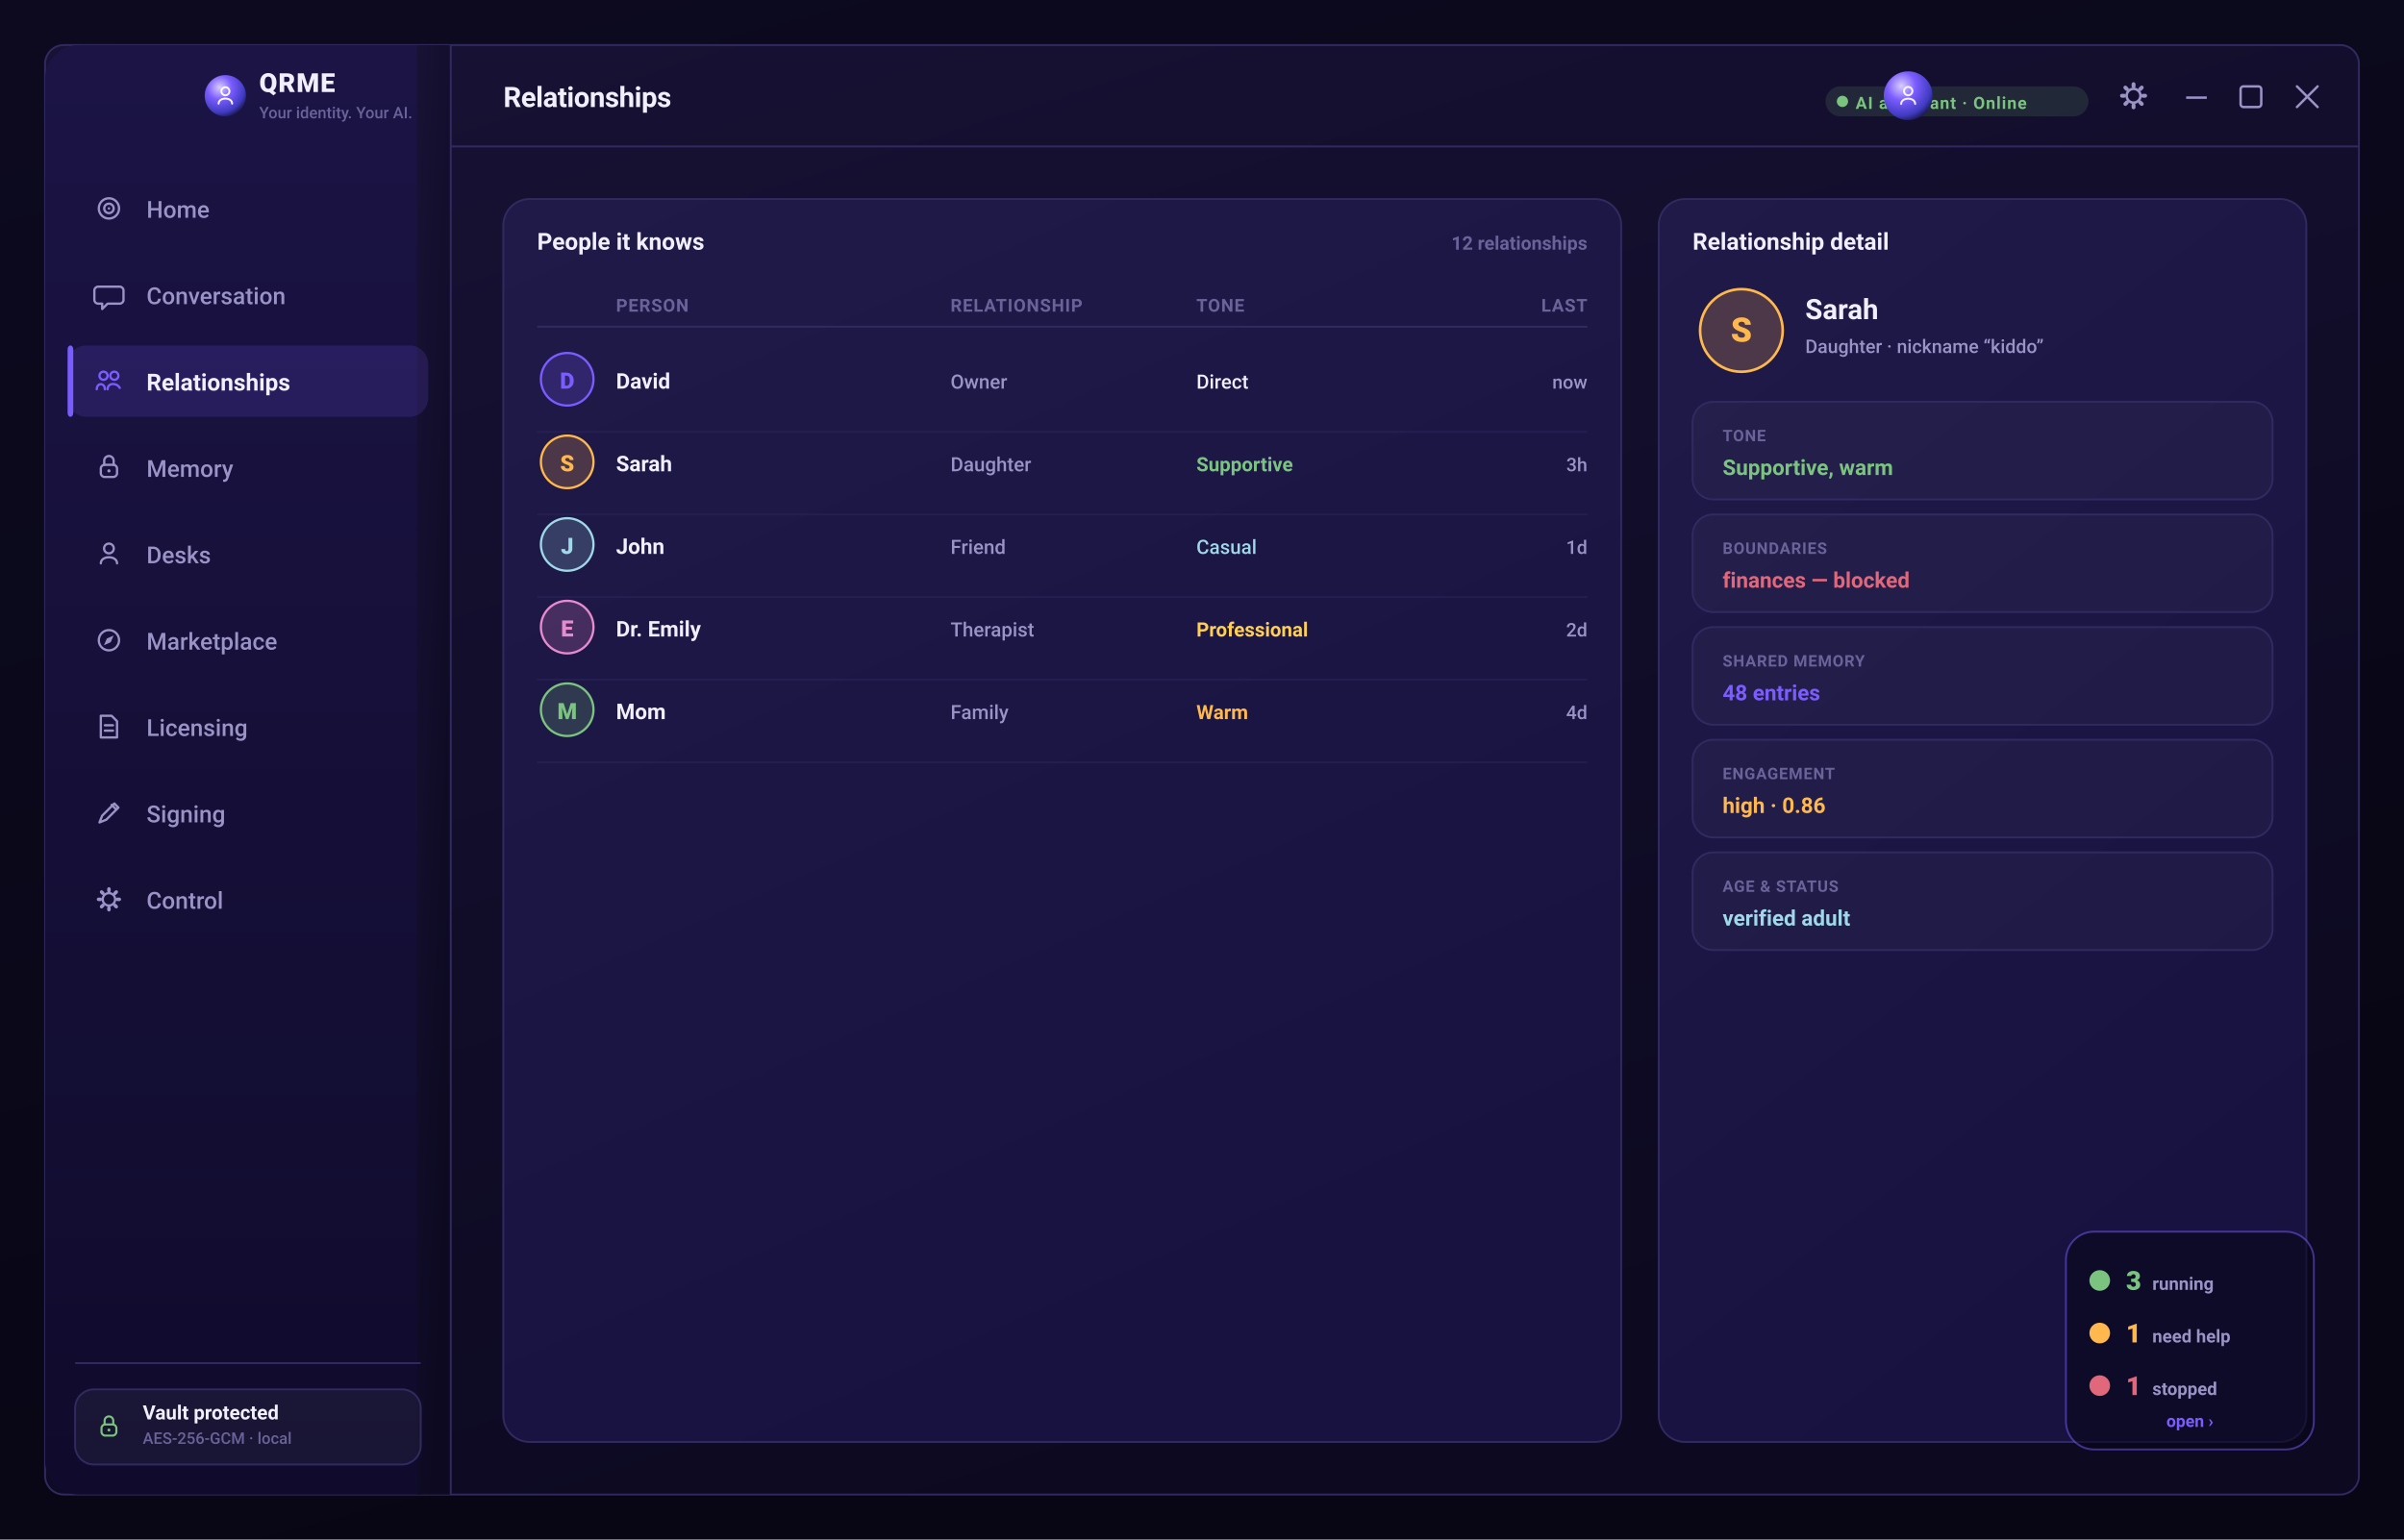
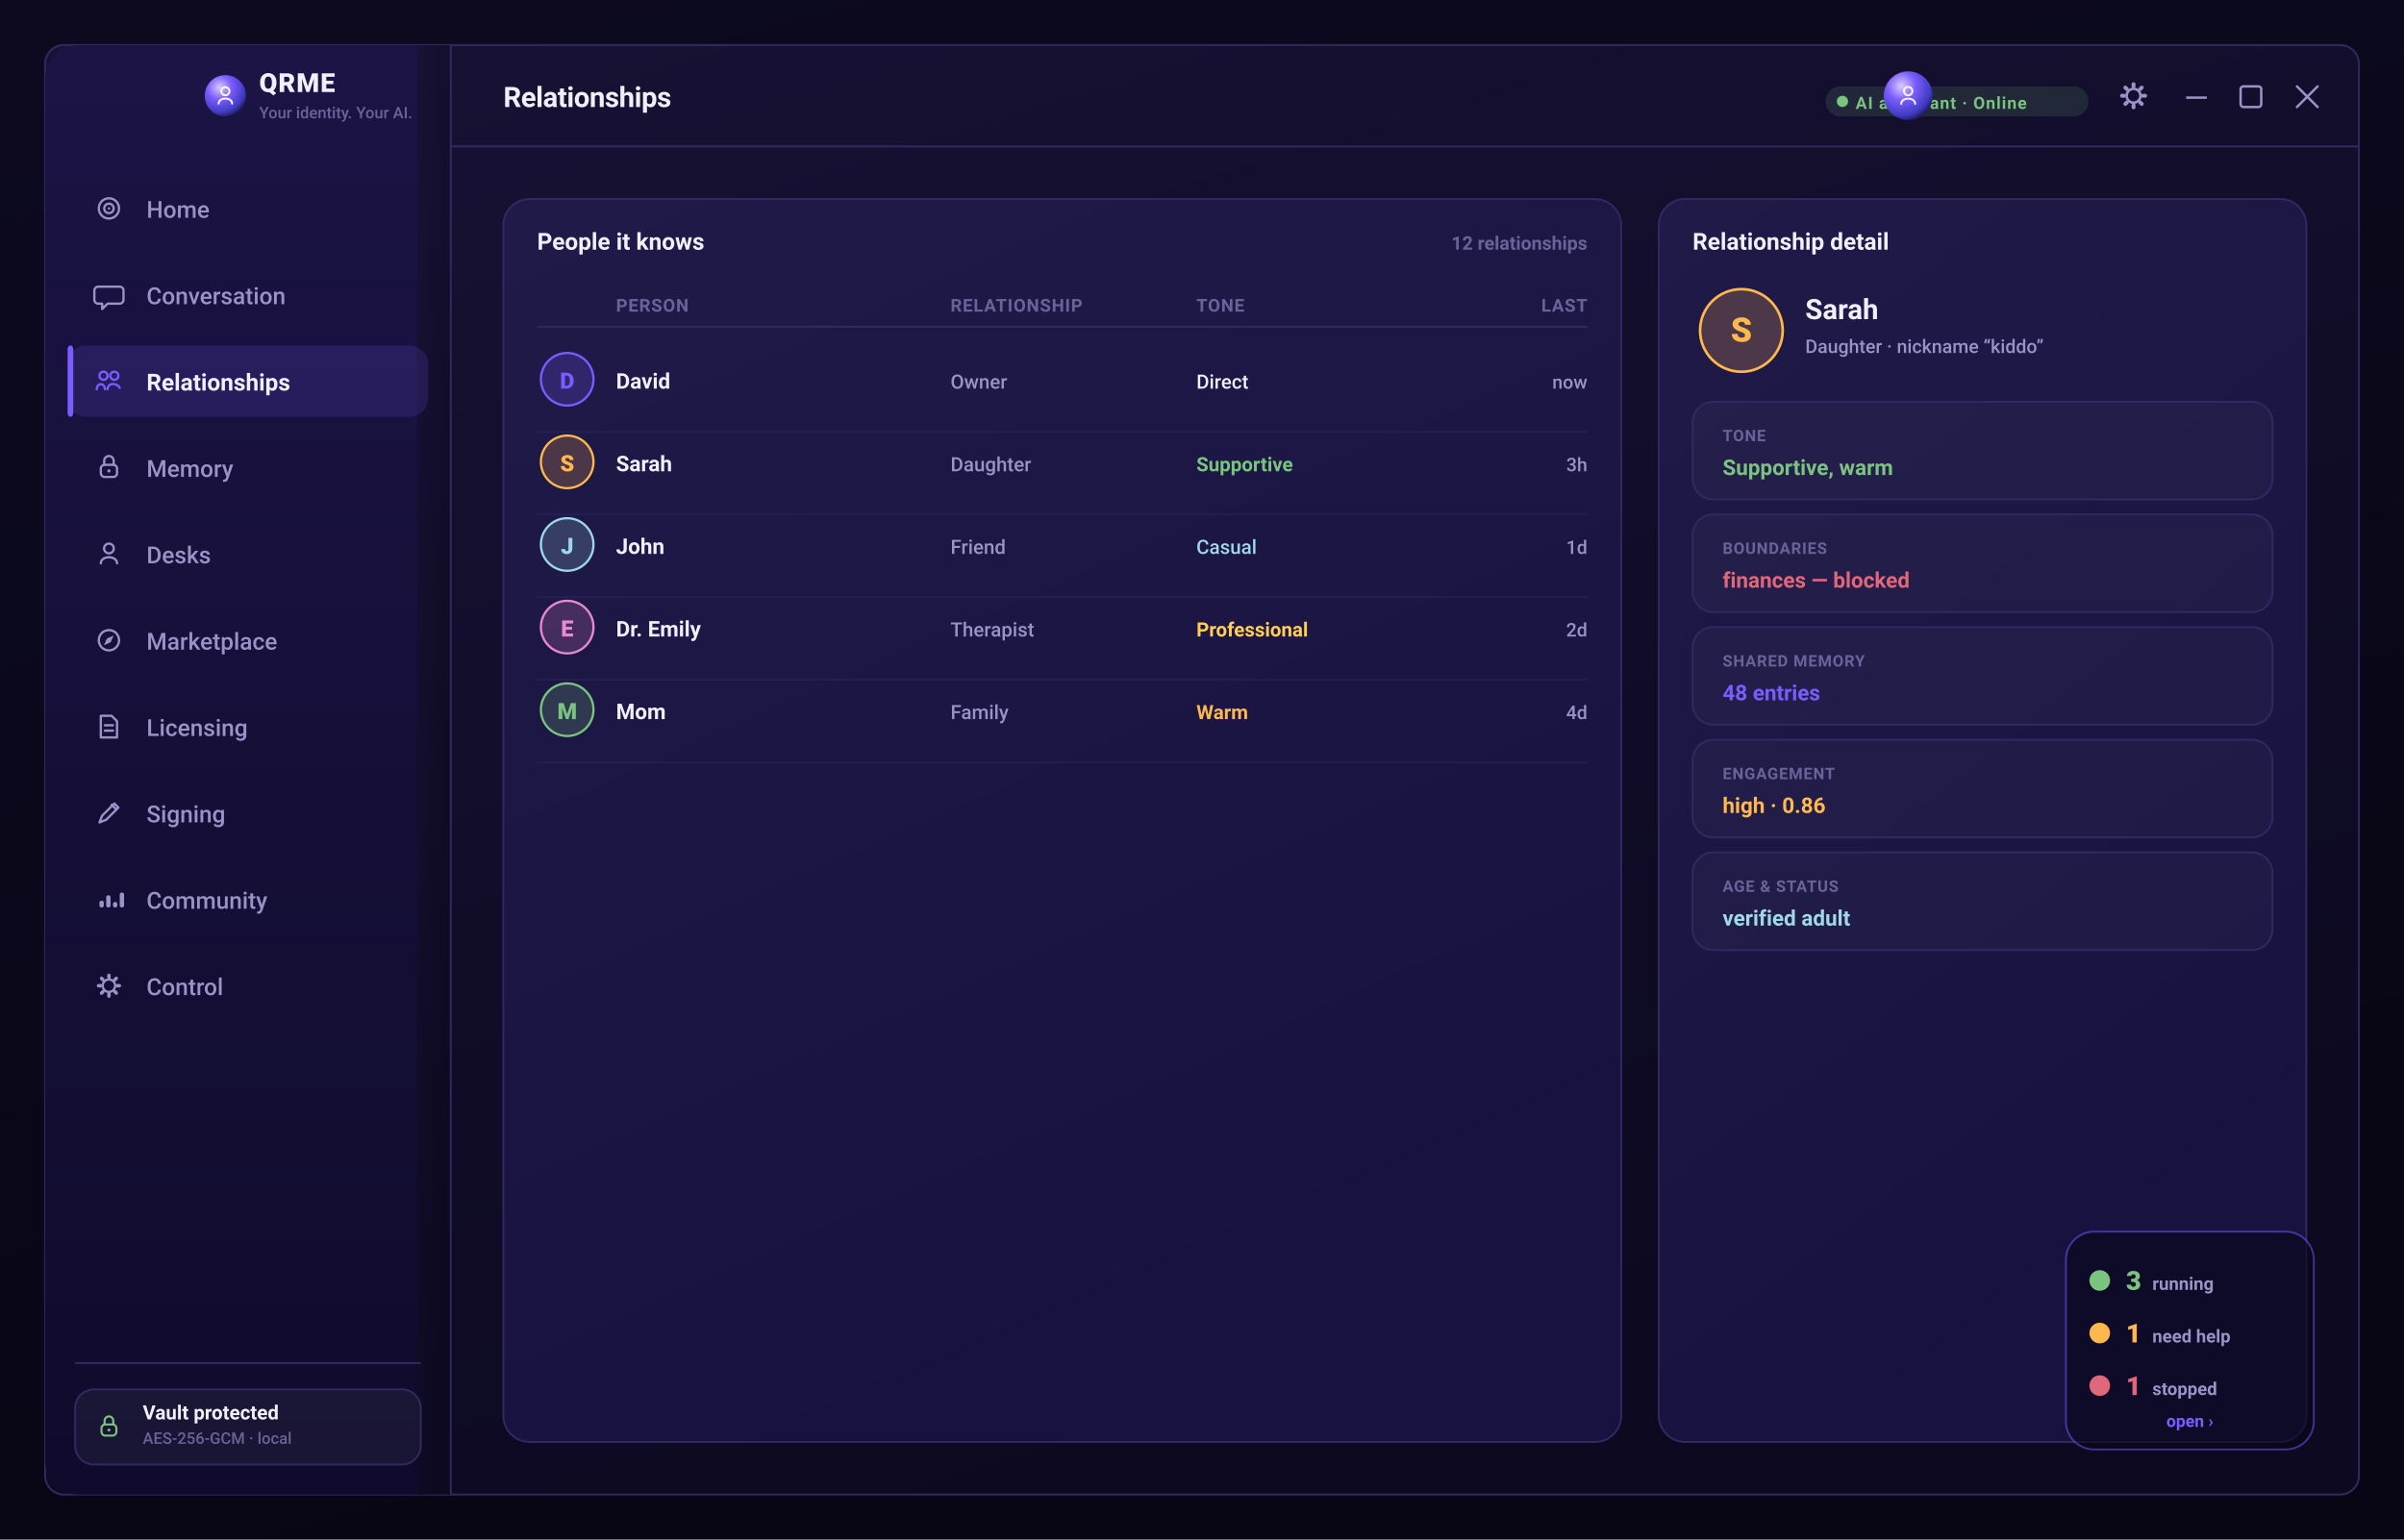
<svg xmlns="http://www.w3.org/2000/svg" width="1280" height="820" viewBox="0 0 1280 820" role="img" aria-label="QRME — Relationships">
  <defs>
    <linearGradient id="gPage" x1="0" y1="0" x2="0.4" y2="1">
      <stop offset="0" stop-color="#0d0a20" />
      <stop offset="1" stop-color="#080614" />
    </linearGradient>
    <linearGradient id="gScr" x1="0" y1="0" x2="0.5" y2="1">
      <stop offset="0" stop-color="#181235" />
      <stop offset="1" stop-color="#0c0920" />
    </linearGradient>
    <linearGradient id="gSide" x1="0" y1="0" x2="0" y2="1">
      <stop offset="0" stop-color="#1b1445" />
      <stop offset="1" stop-color="#100b2c" />
    </linearGradient>
    <linearGradient id="gCard" x1="0" y1="0" x2="0.4" y2="1">
      <stop offset="0" stop-color="#201a48" />
      <stop offset="1" stop-color="#181240" />
    </linearGradient>
    <linearGradient id="gBrand" x1="0" y1="0" x2="1" y2="0">
      <stop offset="0" stop-color="#7b5cff" />
      <stop offset="1" stop-color="#9d7bff" />
    </linearGradient>
    <linearGradient id="gAmber" x1="0" y1="0" x2="1" y2="0">
      <stop offset="0" stop-color="#ffb84d" />
      <stop offset="1" stop-color="#ffd27a" />
    </linearGradient>
    <radialGradient id="orb" cx="36%" cy="30%" r="78%">
      <stop offset="0" stop-color="#d9ccff" />
      <stop offset="38%" stop-color="#7b5cff" />
      <stop offset="78%" stop-color="#3f3bc0" />
      <stop offset="100%" stop-color="#140f34" />
    </radialGradient>
  </defs>
  <rect x="0.0" y="0.0" width="1280.0" height="820.0" rx="0" fill="url(#gPage)" />
  <rect x="24" y="24" width="1232" height="772" rx="10" fill="url(#gScr)" stroke="#302a60" stroke-width="1" />
  <rect x="24.0" y="24.0" width="216.0" height="772.0" rx="18" fill="url(#gSide)" />
  <rect x="222.0" y="24.0" width="18.0" height="772.0" rx="0" fill="url(#gScr)" />
  <line x1="240" y1="24" x2="240" y2="796" stroke="#302a60" stroke-width="1" />
  <line x1="240" y1="78" x2="1256" y2="78" stroke="#302a60" stroke-width="1" />
  <line x1="1164" y1="52" x2="1175" y2="52" stroke="#9a93c6" stroke-width="1.3" />
  <rect x="1193.0" y="46.0" width="11.0" height="11.0" rx="1.5" fill="none" stroke="#9a93c6" stroke-width="1.3" />
  <path d="M1223 46 l11 11 M1234 46 l-11 11" stroke="#9a93c6" stroke-width="1.3" stroke-linecap="round" />
  <circle cx="120" cy="51" r="11" fill="url(#orb)" />
  <circle cx="120" cy="48.6" r="2.16" fill="none" stroke="rgba(255,255,255,0.95)" stroke-width="1.02" stroke-linecap="round" stroke-linejoin="round" />
  <path d="M116.4 55.2 c0 -3.6 7.2 -3.6 7.2 0" fill="none" stroke="rgba(255,255,255,0.95)" stroke-width="1.02" stroke-linecap="round" stroke-linejoin="round" />
  <text x="138.0" y="49.0" font-family="-apple-system,BlinkMacSystemFont,'SF Pro Display','SF Pro Text','Segoe UI',Roboto,system-ui,sans-serif" font-size="14" font-weight="800" fill="#f2effc" text-anchor="start" letter-spacing="0.5">QRME</text>
  <text x="138.0" y="63.0" font-family="-apple-system,BlinkMacSystemFont,'SF Pro Display','SF Pro Text','Segoe UI',Roboto,system-ui,sans-serif" font-size="8.5" font-weight="500" fill="#6a6399" text-anchor="start">Your identity. Your AI.</text>
  <text x="268.0" y="57.0" font-family="-apple-system,BlinkMacSystemFont,'SF Pro Display','SF Pro Text','Segoe UI',Roboto,system-ui,sans-serif" font-size="15" font-weight="700" fill="#f2effc" text-anchor="start" letter-spacing="-0.2">Relationships</text>
  <rect x="1134.96" y="43.8" width="2.08" height="3.2" rx="1" transform="rotate(0 1136 51)" fill="#9a93c6" />
  <rect x="1134.96" y="43.8" width="2.08" height="3.2" rx="1" transform="rotate(45 1136 51)" fill="#9a93c6" />
  <rect x="1134.96" y="43.8" width="2.08" height="3.2" rx="1" transform="rotate(90 1136 51)" fill="#9a93c6" />
  <rect x="1134.96" y="43.8" width="2.08" height="3.2" rx="1" transform="rotate(135 1136 51)" fill="#9a93c6" />
  <rect x="1134.96" y="43.8" width="2.08" height="3.2" rx="1" transform="rotate(180 1136 51)" fill="#9a93c6" />
  <rect x="1134.96" y="43.8" width="2.08" height="3.2" rx="1" transform="rotate(225 1136 51)" fill="#9a93c6" />
  <rect x="1134.96" y="43.8" width="2.08" height="3.2" rx="1" transform="rotate(270 1136 51)" fill="#9a93c6" />
  <rect x="1134.96" y="43.8" width="2.08" height="3.2" rx="1" transform="rotate(315 1136 51)" fill="#9a93c6" />
  <circle cx="1136" cy="51" r="3.68" fill="none" stroke="#9a93c6" stroke-width="1.36" stroke-linecap="round" stroke-linejoin="round" />
  <rect x="972.0" y="46.0" width="140.0" height="16.0" rx="8" fill="rgba(123,196,127,0.14)" />
  <circle cx="981.0" cy="54" r="3" fill="#7bc47f" />
  <text x="988.0" y="58.0" font-family="-apple-system,BlinkMacSystemFont,'SF Pro Display','SF Pro Text','Segoe UI',Roboto,system-ui,sans-serif" font-size="9" font-weight="700" fill="#7bc47f" text-anchor="start" letter-spacing="0.5">AI assistant · Online</text>
  <circle cx="1016" cy="51" r="13" fill="url(#orb)" />
  <circle cx="1016" cy="48.52" r="2.232" fill="none" stroke="rgba(255,255,255,0.9)" stroke-width="1.05" stroke-linecap="round" stroke-linejoin="round" />
  <path d="M1012.28 55.34 c0 -3.72 7.44 -3.72 7.44 0" fill="none" stroke="rgba(255,255,255,0.9)" stroke-width="1.05" stroke-linecap="round" stroke-linejoin="round" />
  <circle cx="58" cy="111" r="5.4" fill="none" stroke="#9a93c6" stroke-width="1.22" stroke-linecap="round" stroke-linejoin="round" />
  <circle cx="58" cy="111" r="2.52" fill="none" stroke="#9a93c6" stroke-width="1.22" stroke-linecap="round" stroke-linejoin="round" />
  <circle cx="58" cy="111" r="0.648" fill="#9a93c6" />
  <text x="78.0" y="116.0" font-family="-apple-system,BlinkMacSystemFont,'SF Pro Display','SF Pro Text','Segoe UI',Roboto,system-ui,sans-serif" font-size="12.5" font-weight="500" fill="#9a93c6" text-anchor="start">Home</text>
  <path d="M52.24 152.68 h11.52 a2 2 0 0 1 2 2 v5.04 a2 2 0 0 1 -2 2 h-6.48 l-2.88 2.88 v-2.88 h-2.16 a2 2 0 0 1 -2 -2 v-5.04 a2 2 0 0 1 2 -2 Z" fill="none" stroke="#9a93c6" stroke-width="1.22" stroke-linecap="round" stroke-linejoin="round" />
  <text x="78.0" y="162.0" font-family="-apple-system,BlinkMacSystemFont,'SF Pro Display','SF Pro Text','Segoe UI',Roboto,system-ui,sans-serif" font-size="12.5" font-weight="500" fill="#9a93c6" text-anchor="start">Conversation</text>
  <rect x="36.0" y="184.0" width="192.0" height="38.0" rx="10" fill="rgba(123,92,255,0.16)" />
  <rect x="36.0" y="184.0" width="3.0" height="38.0" rx="2" fill="#7b5cff" />
  <circle cx="55.12" cy="200.12" r="2.16" fill="none" stroke="#7b5cff" stroke-width="1.22" stroke-linecap="round" stroke-linejoin="round" />
  <circle cx="60.88" cy="200.12" r="2.16" fill="none" stroke="#7b5cff" stroke-width="1.22" stroke-linecap="round" stroke-linejoin="round" />
  <path d="M51.52 207.32 c0 -3.6 4.32 -3.6 4.32 0 M57.28 207.32 c0 -3.6 5.04 -3.6 6.48 -0.72" fill="none" stroke="#7b5cff" stroke-width="1.22" stroke-linecap="round" stroke-linejoin="round" />
  <text x="78.0" y="208.0" font-family="-apple-system,BlinkMacSystemFont,'SF Pro Display','SF Pro Text','Segoe UI',Roboto,system-ui,sans-serif" font-size="12.5" font-weight="650" fill="#f2effc" text-anchor="start">Relationships</text>
  <rect x="53.68" y="247.56" width="8.64" height="6.48" rx="2" fill="none" stroke="#9a93c6" stroke-width="1.22" stroke-linecap="round" stroke-linejoin="round" />
  <path d="M55.48 247.56 v-2.16 a2.52 2.52 0 0 1 5.04 0 v2.16" fill="none" stroke="#9a93c6" stroke-width="1.22" stroke-linecap="round" stroke-linejoin="round" />
  <circle cx="58" cy="250.8" r="0.864" fill="#9a93c6" />
  <text x="78.0" y="254.0" font-family="-apple-system,BlinkMacSystemFont,'SF Pro Display','SF Pro Text','Segoe UI',Roboto,system-ui,sans-serif" font-size="12.5" font-weight="500" fill="#9a93c6" text-anchor="start">Memory</text>
  <circle cx="58" cy="292.12" r="2.592" fill="none" stroke="#9a93c6" stroke-width="1.22" stroke-linecap="round" stroke-linejoin="round" />
  <path d="M53.68 300.04 c0 -4.32 8.64 -4.32 8.64 0" fill="none" stroke="#9a93c6" stroke-width="1.22" stroke-linecap="round" stroke-linejoin="round" />
  <text x="78.0" y="300.0" font-family="-apple-system,BlinkMacSystemFont,'SF Pro Display','SF Pro Text','Segoe UI',Roboto,system-ui,sans-serif" font-size="12.5" font-weight="500" fill="#9a93c6" text-anchor="start">Desks</text>
  <circle cx="58" cy="341" r="5.4" fill="none" stroke="#9a93c6" stroke-width="1.22" stroke-linecap="round" stroke-linejoin="round" />
  <path d="M60.52 338.48 l-1.584 3.6 -3.6 1.584 1.584 -3.6 Z" fill="#9a93c6" />
  <text x="78.0" y="346.0" font-family="-apple-system,BlinkMacSystemFont,'SF Pro Display','SF Pro Text','Segoe UI',Roboto,system-ui,sans-serif" font-size="12.5" font-weight="500" fill="#9a93c6" text-anchor="start">Marketplace</text>
  <path d="M53.68 381.24 h5.76 l2.88 2.88 v8.64 h-8.64 Z" fill="none" stroke="#9a93c6" stroke-width="1.22" stroke-linecap="round" stroke-linejoin="round" />
  <path d="M55.84 386.28 h4.32 M55.84 389.16 h4.32" fill="none" stroke="#9a93c6" stroke-width="1.22" stroke-linecap="round" stroke-linejoin="round" />
  <text x="78.0" y="392.0" font-family="-apple-system,BlinkMacSystemFont,'SF Pro Display','SF Pro Text','Segoe UI',Roboto,system-ui,sans-serif" font-size="12.5" font-weight="500" fill="#9a93c6" text-anchor="start">Licensing</text>
  <path d="M52.96 438.04 l1.44 -3.6 6.48 -6.48 2.16 2.16 -6.48 6.48 -3.6 1.44 Z" fill="none" stroke="#9a93c6" stroke-width="1.22" stroke-linecap="round" stroke-linejoin="round" />
  <path d="M59.44 428.68 l2.16 2.16" fill="none" stroke="#9a93c6" stroke-width="1.22" stroke-linecap="round" stroke-linejoin="round" />
  <text x="78.0" y="438.0" font-family="-apple-system,BlinkMacSystemFont,'SF Pro Display','SF Pro Text','Segoe UI',Roboto,system-ui,sans-serif" font-size="12.5" font-weight="500" fill="#9a93c6" text-anchor="start">Signing</text>
-   <rect x="57.064" y="472.52" width="1.872" height="2.88" rx="1" transform="rotate(0 58 479)" fill="#9a93c6" />
-   <rect x="57.064" y="472.52" width="1.872" height="2.88" rx="1" transform="rotate(45 58 479)" fill="#9a93c6" />
-   <rect x="57.064" y="472.52" width="1.872" height="2.88" rx="1" transform="rotate(90 58 479)" fill="#9a93c6" />
-   <rect x="57.064" y="472.52" width="1.872" height="2.88" rx="1" transform="rotate(135 58 479)" fill="#9a93c6" />
-   <rect x="57.064" y="472.52" width="1.872" height="2.88" rx="1" transform="rotate(180 58 479)" fill="#9a93c6" />
-   <rect x="57.064" y="472.52" width="1.872" height="2.88" rx="1" transform="rotate(225 58 479)" fill="#9a93c6" />
-   <rect x="57.064" y="472.52" width="1.872" height="2.88" rx="1" transform="rotate(270 58 479)" fill="#9a93c6" />
-   <rect x="57.064" y="472.52" width="1.872" height="2.88" rx="1" transform="rotate(315 58 479)" fill="#9a93c6" />
-   <circle cx="58" cy="479" r="3.312" fill="none" stroke="#9a93c6" stroke-width="1.22" stroke-linecap="round" stroke-linejoin="round" />
-   <text x="78.0" y="484.0" font-family="-apple-system,BlinkMacSystemFont,'SF Pro Display','SF Pro Text','Segoe UI',Roboto,system-ui,sans-serif" font-size="12.5" font-weight="500" fill="#9a93c6" text-anchor="start">Control</text>
+   <rect x="52.96" y="479.72" width="2.304" height="3.6" rx="1" fill="#9a93c6" />
+   <rect x="56.56" y="476.84" width="2.304" height="6.48" rx="1" fill="#9a93c6" />
+   <rect x="60.16" y="480.44" width="2.304" height="2.88" rx="1" fill="#9a93c6" />
+   <rect x="63.76" y="475.4" width="2.304" height="7.92" rx="1" fill="#9a93c6" />
+   <text x="78.0" y="484.0" font-family="-apple-system,BlinkMacSystemFont,'SF Pro Display','SF Pro Text','Segoe UI',Roboto,system-ui,sans-serif" font-size="12.5" font-weight="500" fill="#9a93c6" text-anchor="start">Community</text>
+   <rect x="57.064" y="518.52" width="1.872" height="2.88" rx="1" transform="rotate(0 58 525)" fill="#9a93c6" />
+   <rect x="57.064" y="518.52" width="1.872" height="2.88" rx="1" transform="rotate(45 58 525)" fill="#9a93c6" />
+   <rect x="57.064" y="518.52" width="1.872" height="2.88" rx="1" transform="rotate(90 58 525)" fill="#9a93c6" />
+   <rect x="57.064" y="518.52" width="1.872" height="2.88" rx="1" transform="rotate(135 58 525)" fill="#9a93c6" />
+   <rect x="57.064" y="518.52" width="1.872" height="2.88" rx="1" transform="rotate(180 58 525)" fill="#9a93c6" />
+   <rect x="57.064" y="518.52" width="1.872" height="2.88" rx="1" transform="rotate(225 58 525)" fill="#9a93c6" />
+   <rect x="57.064" y="518.52" width="1.872" height="2.88" rx="1" transform="rotate(270 58 525)" fill="#9a93c6" />
+   <rect x="57.064" y="518.52" width="1.872" height="2.88" rx="1" transform="rotate(315 58 525)" fill="#9a93c6" />
+   <circle cx="58" cy="525" r="3.312" fill="none" stroke="#9a93c6" stroke-width="1.22" stroke-linecap="round" stroke-linejoin="round" />
+   <text x="78.0" y="530.0" font-family="-apple-system,BlinkMacSystemFont,'SF Pro Display','SF Pro Text','Segoe UI',Roboto,system-ui,sans-serif" font-size="12.5" font-weight="500" fill="#9a93c6" text-anchor="start">Control</text>
  <line x1="40" y1="726" x2="224" y2="726" stroke="#302a60" stroke-width="1" />
  <rect x="40.0" y="740.0" width="184.0" height="40.0" rx="10" fill="rgba(255,255,255,0.04)" stroke="#302a60" stroke-width="1" />
  <rect x="54.04" y="758.68" width="7.92" height="5.94" rx="2" fill="none" stroke="#7bc47f" stroke-width="1.12" stroke-linecap="round" stroke-linejoin="round" />
  <path d="M55.69 758.68 v-1.98 a2.31 2.31 0 0 1 4.62 0 v1.98" fill="none" stroke="#7bc47f" stroke-width="1.12" stroke-linecap="round" stroke-linejoin="round" />
  <circle cx="58" cy="761.65" r="0.792" fill="#7bc47f" />
  <text x="76.0" y="756.0" font-family="-apple-system,BlinkMacSystemFont,'SF Pro Display','SF Pro Text','Segoe UI',Roboto,system-ui,sans-serif" font-size="10.5" font-weight="650" fill="#f2effc" text-anchor="start">Vault protected</text>
  <text x="76.0" y="769.0" font-family="-apple-system,BlinkMacSystemFont,'SF Pro Display','SF Pro Text','Segoe UI',Roboto,system-ui,sans-serif" font-size="8.5" font-weight="500" fill="#6a6399" text-anchor="start">AES-256-GCM · local</text>
  <rect x="268.0" y="106.0" width="595.2" height="662.0" rx="14" fill="url(#gCard)" stroke="#302a60" stroke-width="1" />
  <text x="286.0" y="133.0" font-family="-apple-system,BlinkMacSystemFont,'SF Pro Display','SF Pro Text','Segoe UI',Roboto,system-ui,sans-serif" font-size="12.5" font-weight="700" fill="#f2effc" text-anchor="start">People it knows</text>
  <text x="845.2" y="133.0" font-family="-apple-system,BlinkMacSystemFont,'SF Pro Display','SF Pro Text','Segoe UI',Roboto,system-ui,sans-serif" font-size="10" font-weight="600" fill="#6a6399" text-anchor="end">12 relationships</text>
  <line x1="286" y1="174" x2="845.2" y2="174" stroke="#302a60" stroke-width="1" />
  <text x="328.0" y="166.0" font-family="-apple-system,BlinkMacSystemFont,'SF Pro Display','SF Pro Text','Segoe UI',Roboto,system-ui,sans-serif" font-size="9.5" font-weight="700" fill="#6a6399" text-anchor="start" letter-spacing="0.4">PERSON</text>
  <text x="506.1" y="166.0" font-family="-apple-system,BlinkMacSystemFont,'SF Pro Display','SF Pro Text','Segoe UI',Roboto,system-ui,sans-serif" font-size="9.5" font-weight="700" fill="#6a6399" text-anchor="start" letter-spacing="0.4">RELATIONSHIP</text>
  <text x="637.0" y="166.0" font-family="-apple-system,BlinkMacSystemFont,'SF Pro Display','SF Pro Text','Segoe UI',Roboto,system-ui,sans-serif" font-size="9.5" font-weight="700" fill="#6a6399" text-anchor="start" letter-spacing="0.4">TONE</text>
  <text x="845.2" y="166.0" font-family="-apple-system,BlinkMacSystemFont,'SF Pro Display','SF Pro Text','Segoe UI',Roboto,system-ui,sans-serif" font-size="9.5" font-weight="700" fill="#6a6399" text-anchor="end" letter-spacing="0.4">LAST</text>
  <circle cx="302" cy="202" r="14" fill="rgba(123,92,255,0.2)" stroke="#7b5cff" stroke-width="1.2" />
  <text x="302.0" y="207.0" font-family="-apple-system,BlinkMacSystemFont,'SF Pro Display','SF Pro Text','Segoe UI',Roboto,system-ui,sans-serif" font-size="12" font-weight="800" fill="#7b5cff" text-anchor="middle">D</text>
  <text x="328.0" y="207.0" font-family="-apple-system,BlinkMacSystemFont,'SF Pro Display','SF Pro Text','Segoe UI',Roboto,system-ui,sans-serif" font-size="11.5" font-weight="650" fill="#f2effc" text-anchor="start">David</text>
  <text x="506.1" y="207.0" font-family="-apple-system,BlinkMacSystemFont,'SF Pro Display','SF Pro Text','Segoe UI',Roboto,system-ui,sans-serif" font-size="10.5" font-weight="500" fill="#9a93c6" text-anchor="start">Owner</text>
  <text x="637.0" y="207.0" font-family="-apple-system,BlinkMacSystemFont,'SF Pro Display','SF Pro Text','Segoe UI',Roboto,system-ui,sans-serif" font-size="10.5" font-weight="500" fill="#f2effc" text-anchor="start">Direct</text>
  <text x="845.2" y="207.0" font-family="-apple-system,BlinkMacSystemFont,'SF Pro Display','SF Pro Text','Segoe UI',Roboto,system-ui,sans-serif" font-size="10" font-weight="500" fill="#9a93c6" text-anchor="end">now</text>
  <line x1="286" y1="230" x2="845.2" y2="230" stroke="rgba(48,42,96,0.45)" stroke-width="1" />
  <circle cx="302" cy="246" r="14" fill="rgba(255,184,77,0.2)" stroke="#ffb84d" stroke-width="1.2" />
  <text x="302.0" y="251.0" font-family="-apple-system,BlinkMacSystemFont,'SF Pro Display','SF Pro Text','Segoe UI',Roboto,system-ui,sans-serif" font-size="12" font-weight="800" fill="#ffb84d" text-anchor="middle">S</text>
  <text x="328.0" y="251.0" font-family="-apple-system,BlinkMacSystemFont,'SF Pro Display','SF Pro Text','Segoe UI',Roboto,system-ui,sans-serif" font-size="11.5" font-weight="650" fill="#f2effc" text-anchor="start">Sarah</text>
  <text x="506.1" y="251.0" font-family="-apple-system,BlinkMacSystemFont,'SF Pro Display','SF Pro Text','Segoe UI',Roboto,system-ui,sans-serif" font-size="10.5" font-weight="500" fill="#9a93c6" text-anchor="start">Daughter</text>
  <text x="637.0" y="251.0" font-family="-apple-system,BlinkMacSystemFont,'SF Pro Display','SF Pro Text','Segoe UI',Roboto,system-ui,sans-serif" font-size="10.5" font-weight="600" fill="#7bc47f" text-anchor="start">Supportive</text>
  <text x="845.2" y="251.0" font-family="-apple-system,BlinkMacSystemFont,'SF Pro Display','SF Pro Text','Segoe UI',Roboto,system-ui,sans-serif" font-size="10" font-weight="500" fill="#9a93c6" text-anchor="end">3h</text>
  <line x1="286" y1="274" x2="845.2" y2="274" stroke="rgba(48,42,96,0.45)" stroke-width="1" />
  <circle cx="302" cy="290" r="14" fill="rgba(159,216,232,0.2)" stroke="#9fd8e8" stroke-width="1.2" />
  <text x="302.0" y="295.0" font-family="-apple-system,BlinkMacSystemFont,'SF Pro Display','SF Pro Text','Segoe UI',Roboto,system-ui,sans-serif" font-size="12" font-weight="800" fill="#9fd8e8" text-anchor="middle">J</text>
  <text x="328.0" y="295.0" font-family="-apple-system,BlinkMacSystemFont,'SF Pro Display','SF Pro Text','Segoe UI',Roboto,system-ui,sans-serif" font-size="11.5" font-weight="650" fill="#f2effc" text-anchor="start">John</text>
  <text x="506.1" y="295.0" font-family="-apple-system,BlinkMacSystemFont,'SF Pro Display','SF Pro Text','Segoe UI',Roboto,system-ui,sans-serif" font-size="10.5" font-weight="500" fill="#9a93c6" text-anchor="start">Friend</text>
  <text x="637.0" y="295.0" font-family="-apple-system,BlinkMacSystemFont,'SF Pro Display','SF Pro Text','Segoe UI',Roboto,system-ui,sans-serif" font-size="10.5" font-weight="500" fill="#9fd8e8" text-anchor="start">Casual</text>
  <text x="845.2" y="295.0" font-family="-apple-system,BlinkMacSystemFont,'SF Pro Display','SF Pro Text','Segoe UI',Roboto,system-ui,sans-serif" font-size="10" font-weight="500" fill="#9a93c6" text-anchor="end">1d</text>
  <line x1="286" y1="318" x2="845.2" y2="318" stroke="rgba(48,42,96,0.45)" stroke-width="1" />
  <circle cx="302" cy="334" r="14" fill="rgba(231,139,208,0.2)" stroke="#e78bd0" stroke-width="1.2" />
  <text x="302.0" y="339.0" font-family="-apple-system,BlinkMacSystemFont,'SF Pro Display','SF Pro Text','Segoe UI',Roboto,system-ui,sans-serif" font-size="12" font-weight="800" fill="#e78bd0" text-anchor="middle">E</text>
  <text x="328.0" y="339.0" font-family="-apple-system,BlinkMacSystemFont,'SF Pro Display','SF Pro Text','Segoe UI',Roboto,system-ui,sans-serif" font-size="11.5" font-weight="650" fill="#f2effc" text-anchor="start">Dr. Emily</text>
  <text x="506.1" y="339.0" font-family="-apple-system,BlinkMacSystemFont,'SF Pro Display','SF Pro Text','Segoe UI',Roboto,system-ui,sans-serif" font-size="10.5" font-weight="500" fill="#9a93c6" text-anchor="start">Therapist</text>
  <text x="637.0" y="339.0" font-family="-apple-system,BlinkMacSystemFont,'SF Pro Display','SF Pro Text','Segoe UI',Roboto,system-ui,sans-serif" font-size="10.5" font-weight="600" fill="#ffce54" text-anchor="start">Professional</text>
  <text x="845.2" y="339.0" font-family="-apple-system,BlinkMacSystemFont,'SF Pro Display','SF Pro Text','Segoe UI',Roboto,system-ui,sans-serif" font-size="10" font-weight="500" fill="#9a93c6" text-anchor="end">2d</text>
  <line x1="286" y1="362" x2="845.2" y2="362" stroke="rgba(48,42,96,0.45)" stroke-width="1" />
  <circle cx="302" cy="378" r="14" fill="rgba(123,196,127,0.2)" stroke="#7bc47f" stroke-width="1.2" />
  <text x="302.0" y="383.0" font-family="-apple-system,BlinkMacSystemFont,'SF Pro Display','SF Pro Text','Segoe UI',Roboto,system-ui,sans-serif" font-size="12" font-weight="800" fill="#7bc47f" text-anchor="middle">M</text>
  <text x="328.0" y="383.0" font-family="-apple-system,BlinkMacSystemFont,'SF Pro Display','SF Pro Text','Segoe UI',Roboto,system-ui,sans-serif" font-size="11.5" font-weight="650" fill="#f2effc" text-anchor="start">Mom</text>
  <text x="506.1" y="383.0" font-family="-apple-system,BlinkMacSystemFont,'SF Pro Display','SF Pro Text','Segoe UI',Roboto,system-ui,sans-serif" font-size="10.5" font-weight="500" fill="#9a93c6" text-anchor="start">Family</text>
  <text x="637.0" y="383.0" font-family="-apple-system,BlinkMacSystemFont,'SF Pro Display','SF Pro Text','Segoe UI',Roboto,system-ui,sans-serif" font-size="10.5" font-weight="600" fill="#ffb84d" text-anchor="start">Warm</text>
  <text x="845.2" y="383.0" font-family="-apple-system,BlinkMacSystemFont,'SF Pro Display','SF Pro Text','Segoe UI',Roboto,system-ui,sans-serif" font-size="10" font-weight="500" fill="#9a93c6" text-anchor="end">4d</text>
  <line x1="286" y1="406" x2="845.2" y2="406" stroke="rgba(48,42,96,0.45)" stroke-width="1" />
  <rect x="883.2" y="106.0" width="344.8" height="662.0" rx="14" fill="url(#gCard)" stroke="#302a60" stroke-width="1" />
  <text x="901.2" y="133.0" font-family="-apple-system,BlinkMacSystemFont,'SF Pro Display','SF Pro Text','Segoe UI',Roboto,system-ui,sans-serif" font-size="12.5" font-weight="700" fill="#f2effc" text-anchor="start">Relationship detail</text>
  <circle cx="927.2" cy="176" r="22" fill="rgba(255,184,77,0.2)" stroke="#ffb84d" stroke-width="1.4" />
  <text x="927.2" y="182.0" font-family="-apple-system,BlinkMacSystemFont,'SF Pro Display','SF Pro Text','Segoe UI',Roboto,system-ui,sans-serif" font-size="18" font-weight="800" fill="#ffb84d" text-anchor="middle">S</text>
  <text x="961.2" y="170.0" font-family="-apple-system,BlinkMacSystemFont,'SF Pro Display','SF Pro Text','Segoe UI',Roboto,system-ui,sans-serif" font-size="15" font-weight="750" fill="#f2effc" text-anchor="start">Sarah</text>
  <text x="961.2" y="188.0" font-family="-apple-system,BlinkMacSystemFont,'SF Pro Display','SF Pro Text','Segoe UI',Roboto,system-ui,sans-serif" font-size="10" font-weight="500" fill="#9a93c6" text-anchor="start">Daughter · nickname “kiddo”</text>
  <rect x="901.2" y="214.0" width="308.8" height="52.0" rx="11" fill="rgba(255,255,255,0.03)" stroke="#302a60" stroke-width="1" />
  <text x="917.2" y="235.0" font-family="-apple-system,BlinkMacSystemFont,'SF Pro Display','SF Pro Text','Segoe UI',Roboto,system-ui,sans-serif" font-size="8.5" font-weight="700" fill="#6a6399" text-anchor="start" letter-spacing="0.4">TONE</text>
  <text x="917.2" y="253.0" font-family="-apple-system,BlinkMacSystemFont,'SF Pro Display','SF Pro Text','Segoe UI',Roboto,system-ui,sans-serif" font-size="11.5" font-weight="650" fill="#7bc47f" text-anchor="start">Supportive, warm</text>
  <rect x="901.2" y="274.0" width="308.8" height="52.0" rx="11" fill="rgba(255,255,255,0.03)" stroke="#302a60" stroke-width="1" />
  <text x="917.2" y="295.0" font-family="-apple-system,BlinkMacSystemFont,'SF Pro Display','SF Pro Text','Segoe UI',Roboto,system-ui,sans-serif" font-size="8.5" font-weight="700" fill="#6a6399" text-anchor="start" letter-spacing="0.4">BOUNDARIES</text>
  <text x="917.2" y="313.0" font-family="-apple-system,BlinkMacSystemFont,'SF Pro Display','SF Pro Text','Segoe UI',Roboto,system-ui,sans-serif" font-size="11.5" font-weight="650" fill="#e0687a" text-anchor="start">finances — blocked</text>
  <rect x="901.2" y="334.0" width="308.8" height="52.0" rx="11" fill="rgba(255,255,255,0.03)" stroke="#302a60" stroke-width="1" />
  <text x="917.2" y="355.0" font-family="-apple-system,BlinkMacSystemFont,'SF Pro Display','SF Pro Text','Segoe UI',Roboto,system-ui,sans-serif" font-size="8.5" font-weight="700" fill="#6a6399" text-anchor="start" letter-spacing="0.4">SHARED MEMORY</text>
  <text x="917.2" y="373.0" font-family="-apple-system,BlinkMacSystemFont,'SF Pro Display','SF Pro Text','Segoe UI',Roboto,system-ui,sans-serif" font-size="11.5" font-weight="650" fill="#7b5cff" text-anchor="start">48 entries</text>
  <rect x="901.2" y="394.0" width="308.8" height="52.0" rx="11" fill="rgba(255,255,255,0.03)" stroke="#302a60" stroke-width="1" />
  <text x="917.2" y="415.0" font-family="-apple-system,BlinkMacSystemFont,'SF Pro Display','SF Pro Text','Segoe UI',Roboto,system-ui,sans-serif" font-size="8.5" font-weight="700" fill="#6a6399" text-anchor="start" letter-spacing="0.4">ENGAGEMENT</text>
  <text x="917.2" y="433.0" font-family="-apple-system,BlinkMacSystemFont,'SF Pro Display','SF Pro Text','Segoe UI',Roboto,system-ui,sans-serif" font-size="11.5" font-weight="650" fill="#ffb84d" text-anchor="start">high · 0.86</text>
  <rect x="901.2" y="454.0" width="308.8" height="52.0" rx="11" fill="rgba(255,255,255,0.03)" stroke="#302a60" stroke-width="1" />
  <text x="917.2" y="475.0" font-family="-apple-system,BlinkMacSystemFont,'SF Pro Display','SF Pro Text','Segoe UI',Roboto,system-ui,sans-serif" font-size="8.5" font-weight="700" fill="#6a6399" text-anchor="start" letter-spacing="0.4">AGE &amp; STATUS</text>
  <text x="917.2" y="493.0" font-family="-apple-system,BlinkMacSystemFont,'SF Pro Display','SF Pro Text','Segoe UI',Roboto,system-ui,sans-serif" font-size="11.5" font-weight="650" fill="#9fd8e8" text-anchor="start">verified adult</text>
  <rect x="1100.0" y="656.0" width="132.0" height="116.0" rx="15" fill="rgba(9,7,26,0.62)" stroke="rgba(123,92,255,0.5)" stroke-width="1" />
  <circle cx="1118" cy="682" r="5.5" fill="#7bc47f" />
  <text x="1132.0" y="687.0" font-family="-apple-system,BlinkMacSystemFont,'SF Pro Display','SF Pro Text','Segoe UI',Roboto,system-ui,sans-serif" font-size="14" font-weight="800" fill="#7bc47f" text-anchor="start">3</text>
  <text x="1146.0" y="687.0" font-family="-apple-system,BlinkMacSystemFont,'SF Pro Display','SF Pro Text','Segoe UI',Roboto,system-ui,sans-serif" font-size="9.5" font-weight="600" fill="#9a93c6" text-anchor="start">running</text>
  <circle cx="1118" cy="710" r="5.5" fill="#ffb84d" />
  <text x="1132.0" y="715.0" font-family="-apple-system,BlinkMacSystemFont,'SF Pro Display','SF Pro Text','Segoe UI',Roboto,system-ui,sans-serif" font-size="14" font-weight="800" fill="#ffb84d" text-anchor="start">1</text>
  <text x="1146.0" y="715.0" font-family="-apple-system,BlinkMacSystemFont,'SF Pro Display','SF Pro Text','Segoe UI',Roboto,system-ui,sans-serif" font-size="9.5" font-weight="600" fill="#9a93c6" text-anchor="start">need help</text>
  <circle cx="1118" cy="738" r="5.5" fill="#e0687a" />
  <text x="1132.0" y="743.0" font-family="-apple-system,BlinkMacSystemFont,'SF Pro Display','SF Pro Text','Segoe UI',Roboto,system-ui,sans-serif" font-size="14" font-weight="800" fill="#e0687a" text-anchor="start">1</text>
  <text x="1146.0" y="743.0" font-family="-apple-system,BlinkMacSystemFont,'SF Pro Display','SF Pro Text','Segoe UI',Roboto,system-ui,sans-serif" font-size="9.5" font-weight="600" fill="#9a93c6" text-anchor="start">stopped</text>
  <text x="1166.0" y="760.0" font-family="-apple-system,BlinkMacSystemFont,'SF Pro Display','SF Pro Text','Segoe UI',Roboto,system-ui,sans-serif" font-size="9" font-weight="700" fill="#7b5cff" text-anchor="middle">open ›</text>
</svg>
